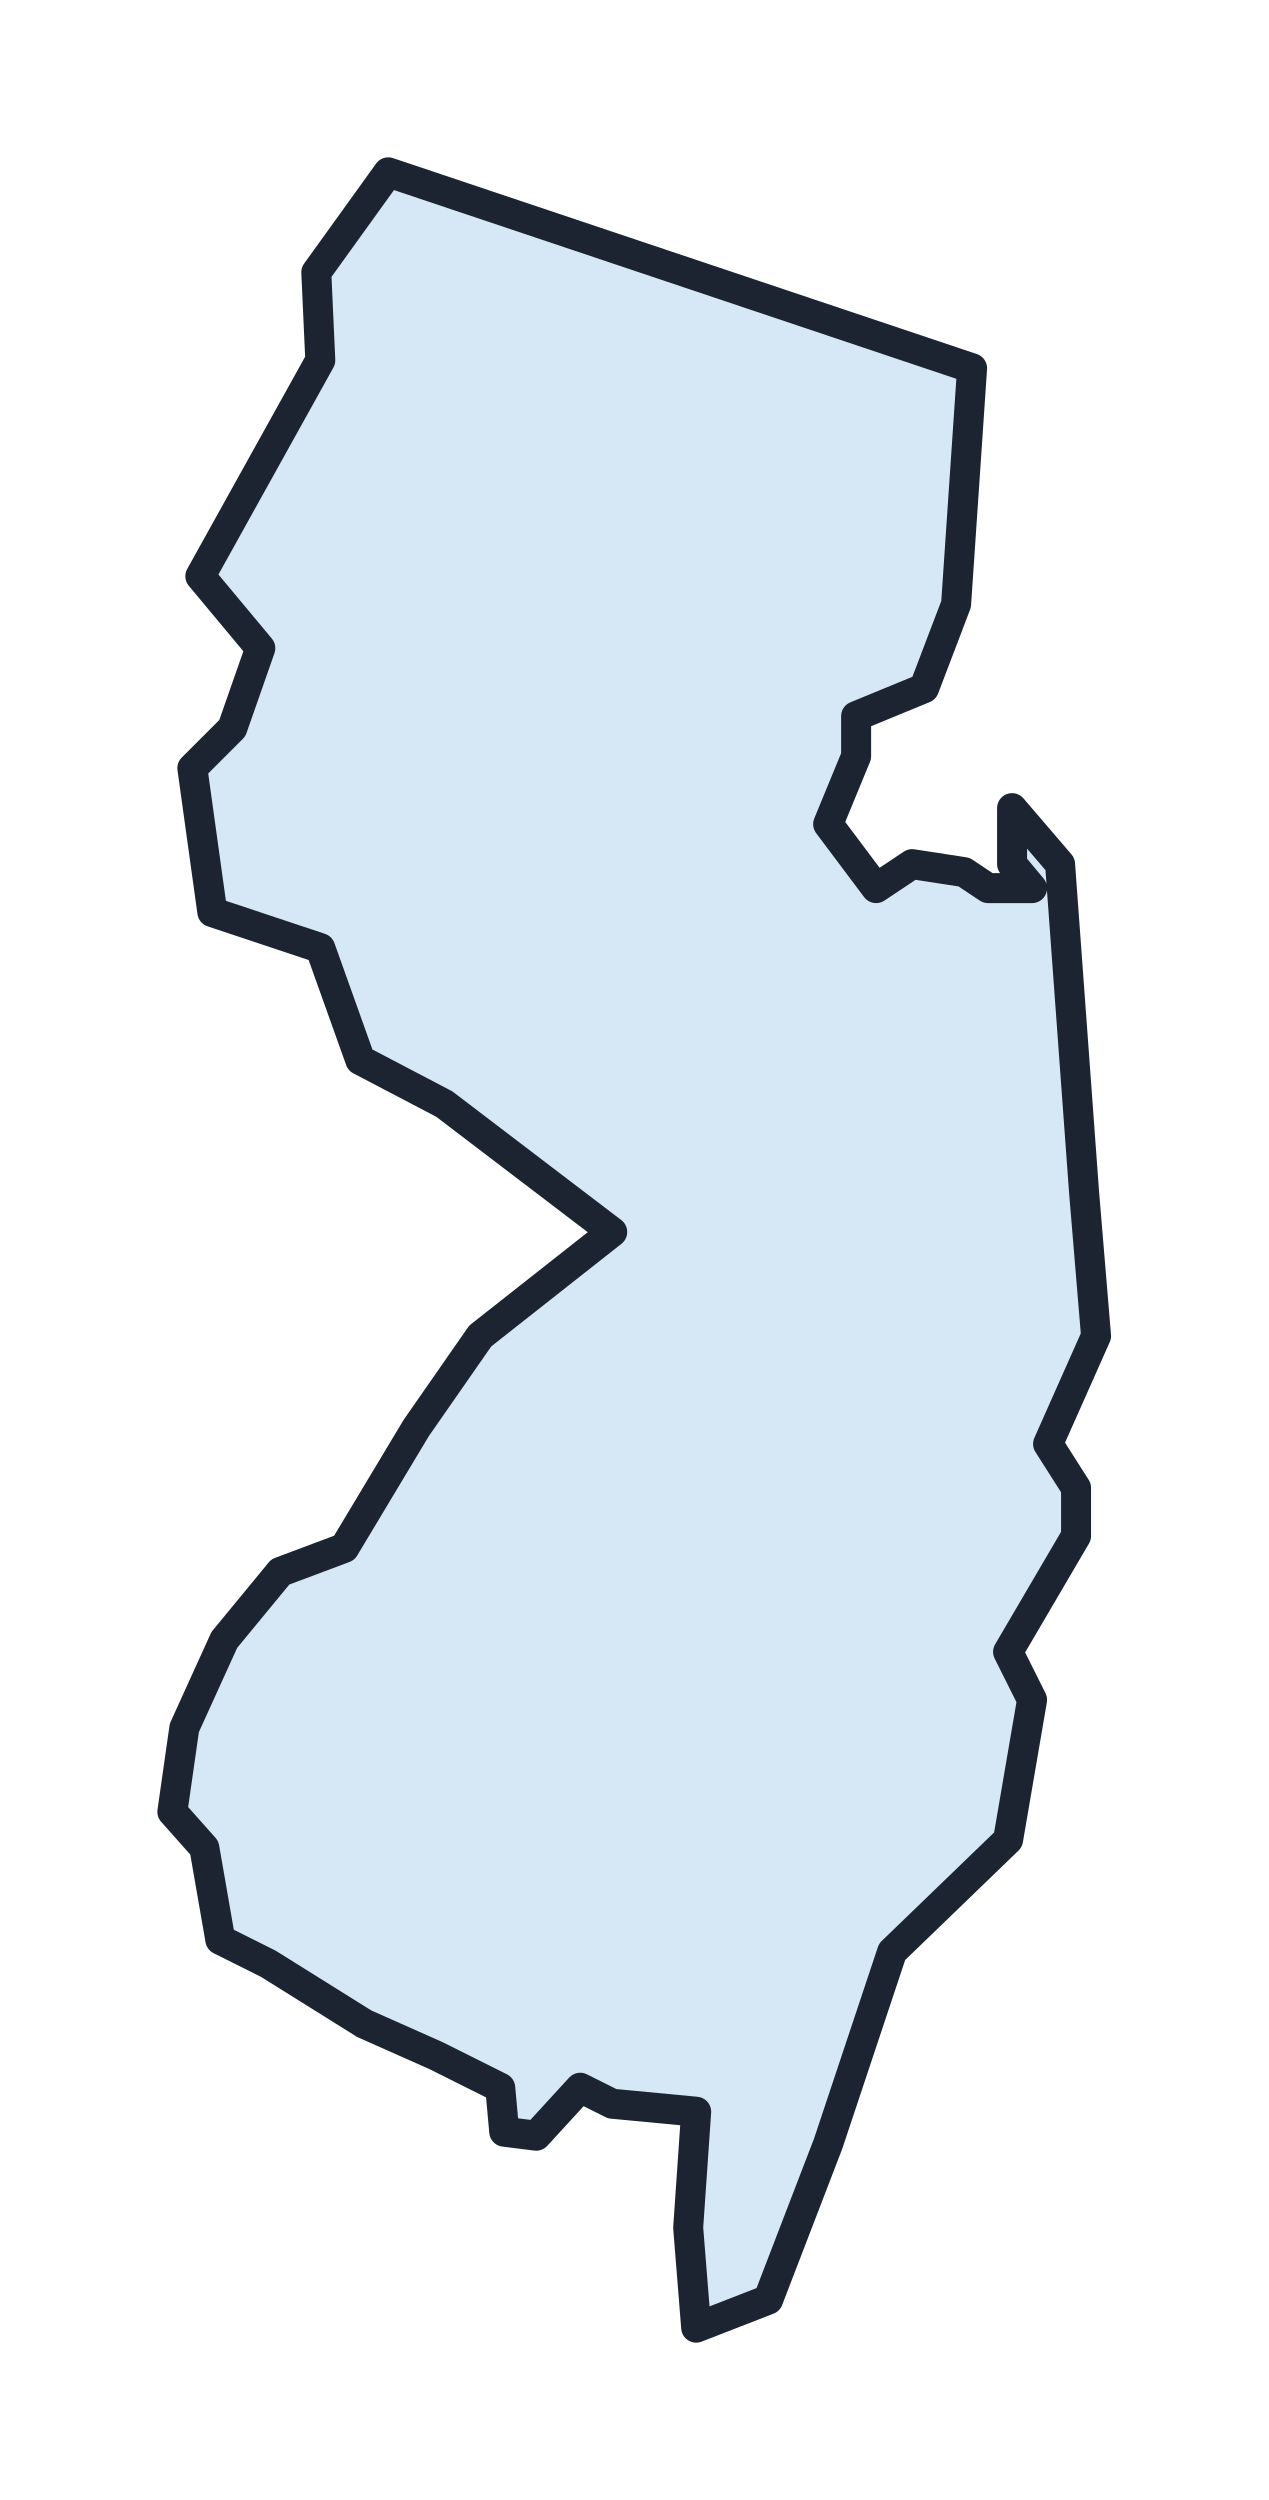
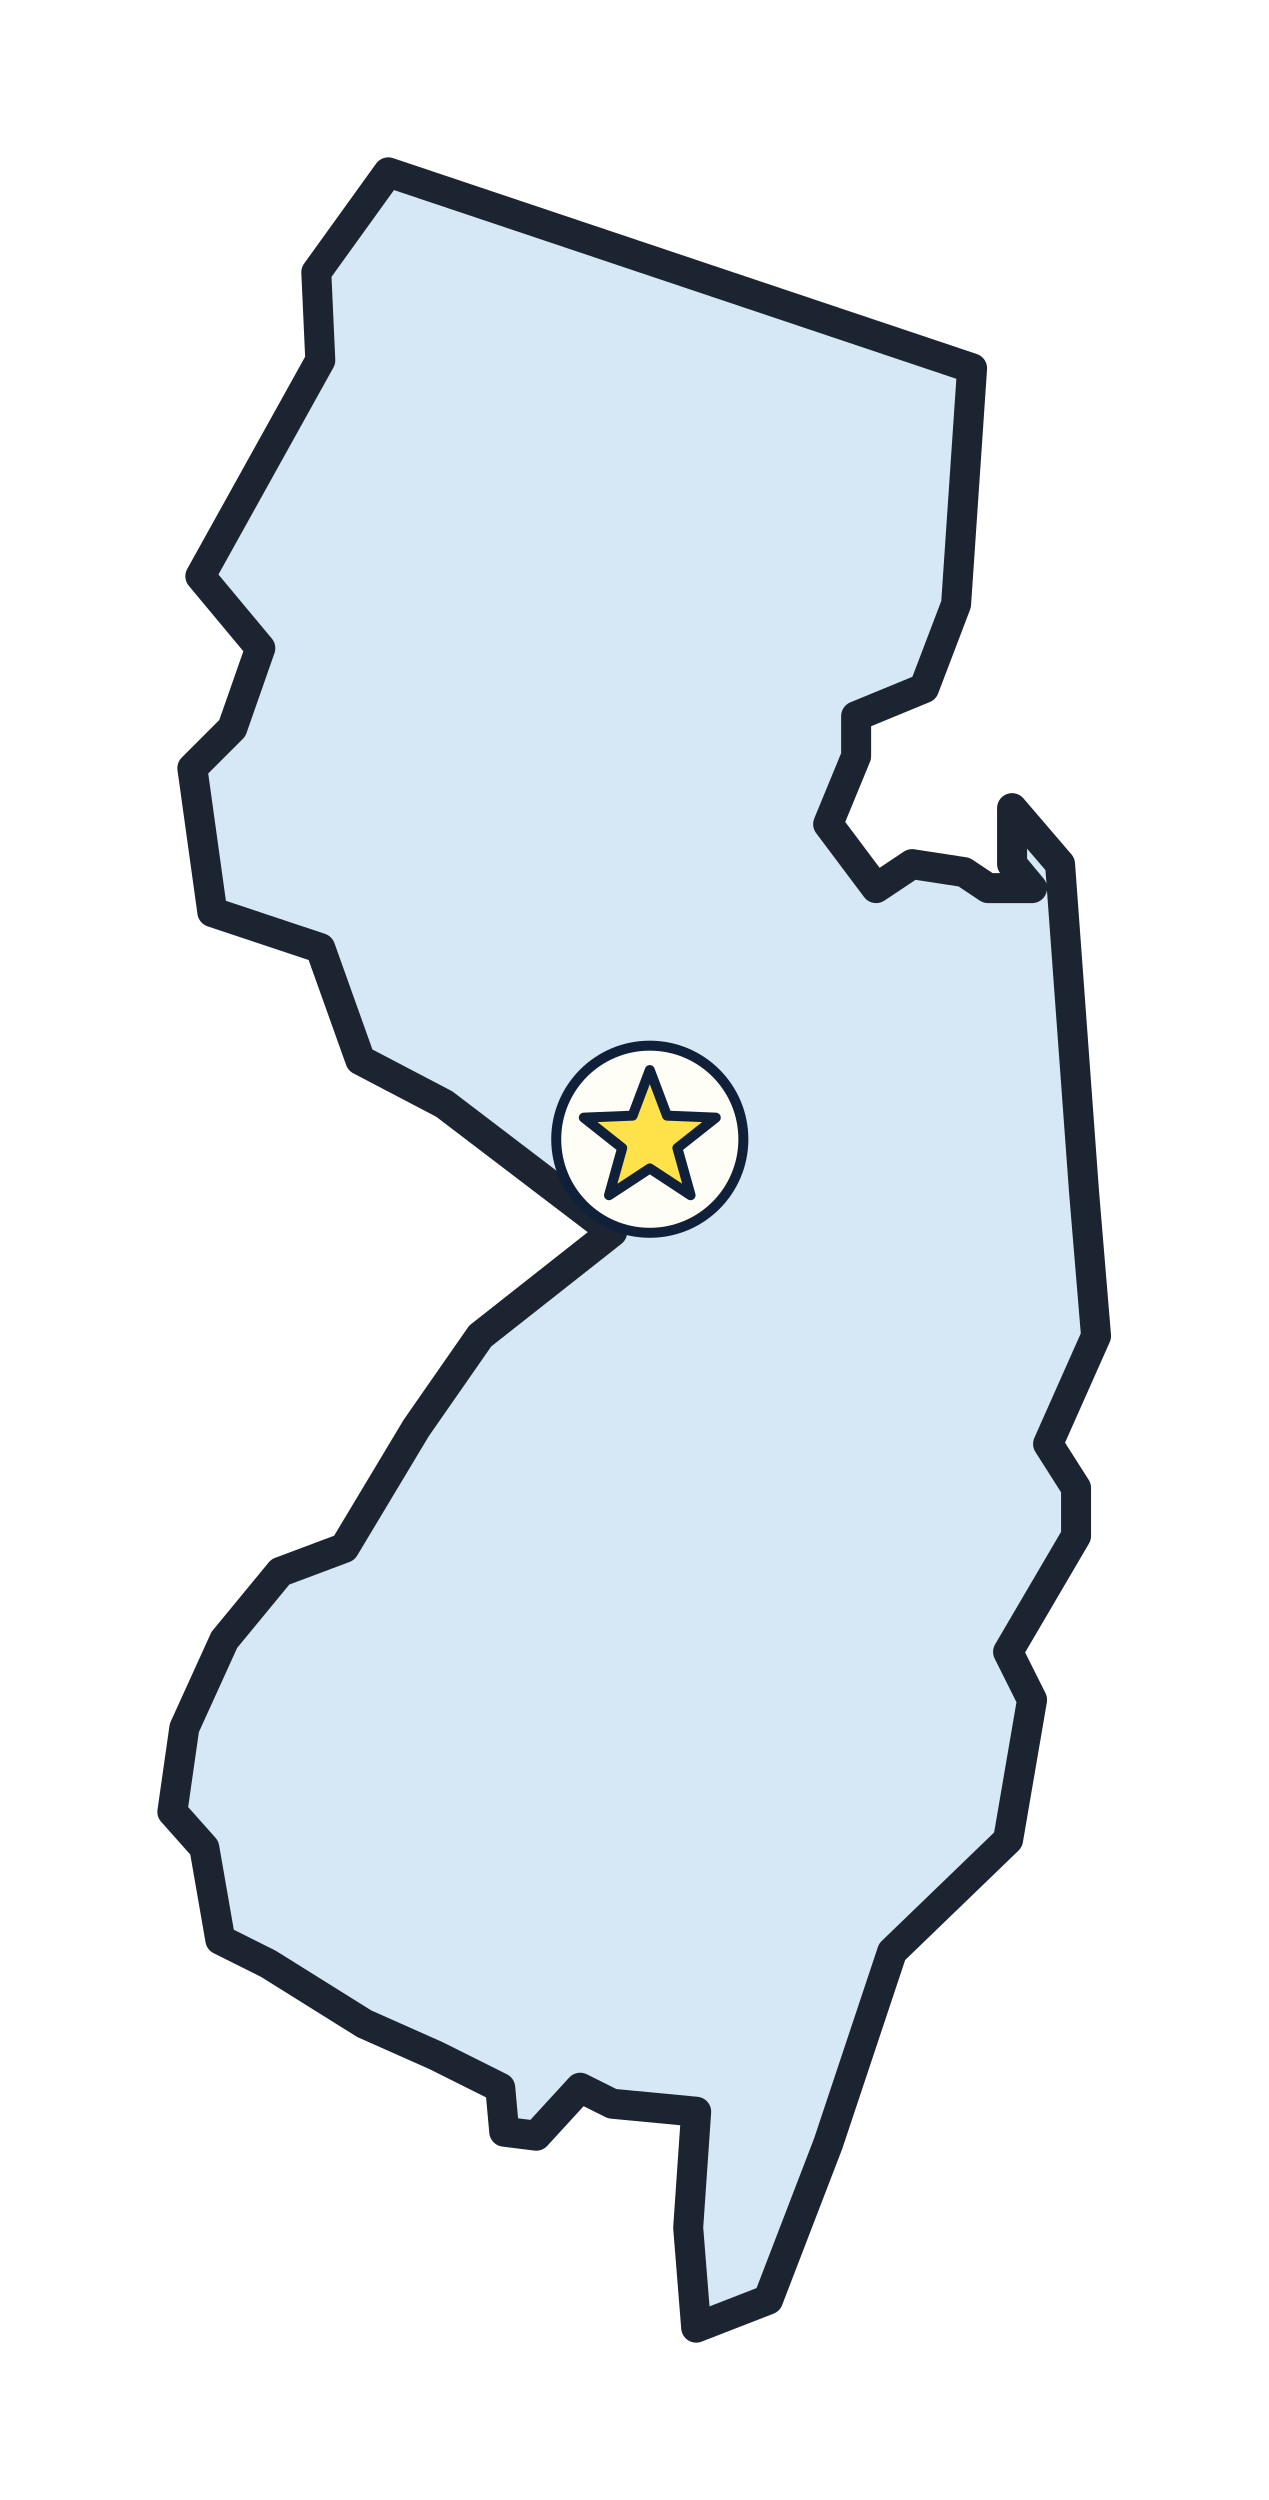
<svg xmlns="http://www.w3.org/2000/svg" viewBox="818.19 186.19 31.72 62.52" role="img" aria-label="NJ">
  <path fill="#d6e8f5" stroke="#1b2430" stroke-width="0.750" stroke-linejoin="round" d="m 842.5,195.4 -14.6,-4.9 -1.8,2.5 .1,2.2 -3,5.4 1.5,1.8 -.7,2 -1,1 .5,3.6 2.7,.9 1,2.8 2.1,1.1 4.2,3.2 -3.3,2.6 -1.6,2.3 -1.8,3 -1.6,.6 -1.4,1.7 -1,2.2 -.3,2.1 .8,.9 .4,2.3 1.2,.6 2.4,1.5 1.8,.8 1.6,.8 .1,1.1 .8,.1 1.1,-1.2 .8,.4 2.1,.2 -.2,2.9 .2,2.5 1.8,-.7 1.5,-3.9 1.6,-4.8 2.9,-2.8 .6,-3.5 -.6,-1.2 1.7,-2.9 v -1.2 l -.7,-1.1 1.2,-2.7 -.3,-3.6 -.6,-8.2 -1.2,-1.4 v 1.4 l .5,.6 h -1.1 l -.6,-.4 -1.3,-.2 -.9,.6 -1.2,-1.6 .7,-1.7 v -1 l 1.7,-.7 .8,-2.1 z" />
+   <g class="capital-star">
+     <circle cx="834.44" cy="214.68" r="2.34" fill="#fffef6" stroke="#102038" stroke-width="0.25" />
+     <polygon points="834.44,212.95 834.87,214.09 836.09,214.14 835.13,214.90 835.46,216.08 834.44,215.41 833.42,216.08 833.75,214.90 832.79,214.14 834.01,214.09" fill="#ffe14a" stroke="#102038" stroke-width="0.25" stroke-linejoin="round" />
+   </g>
</svg>
